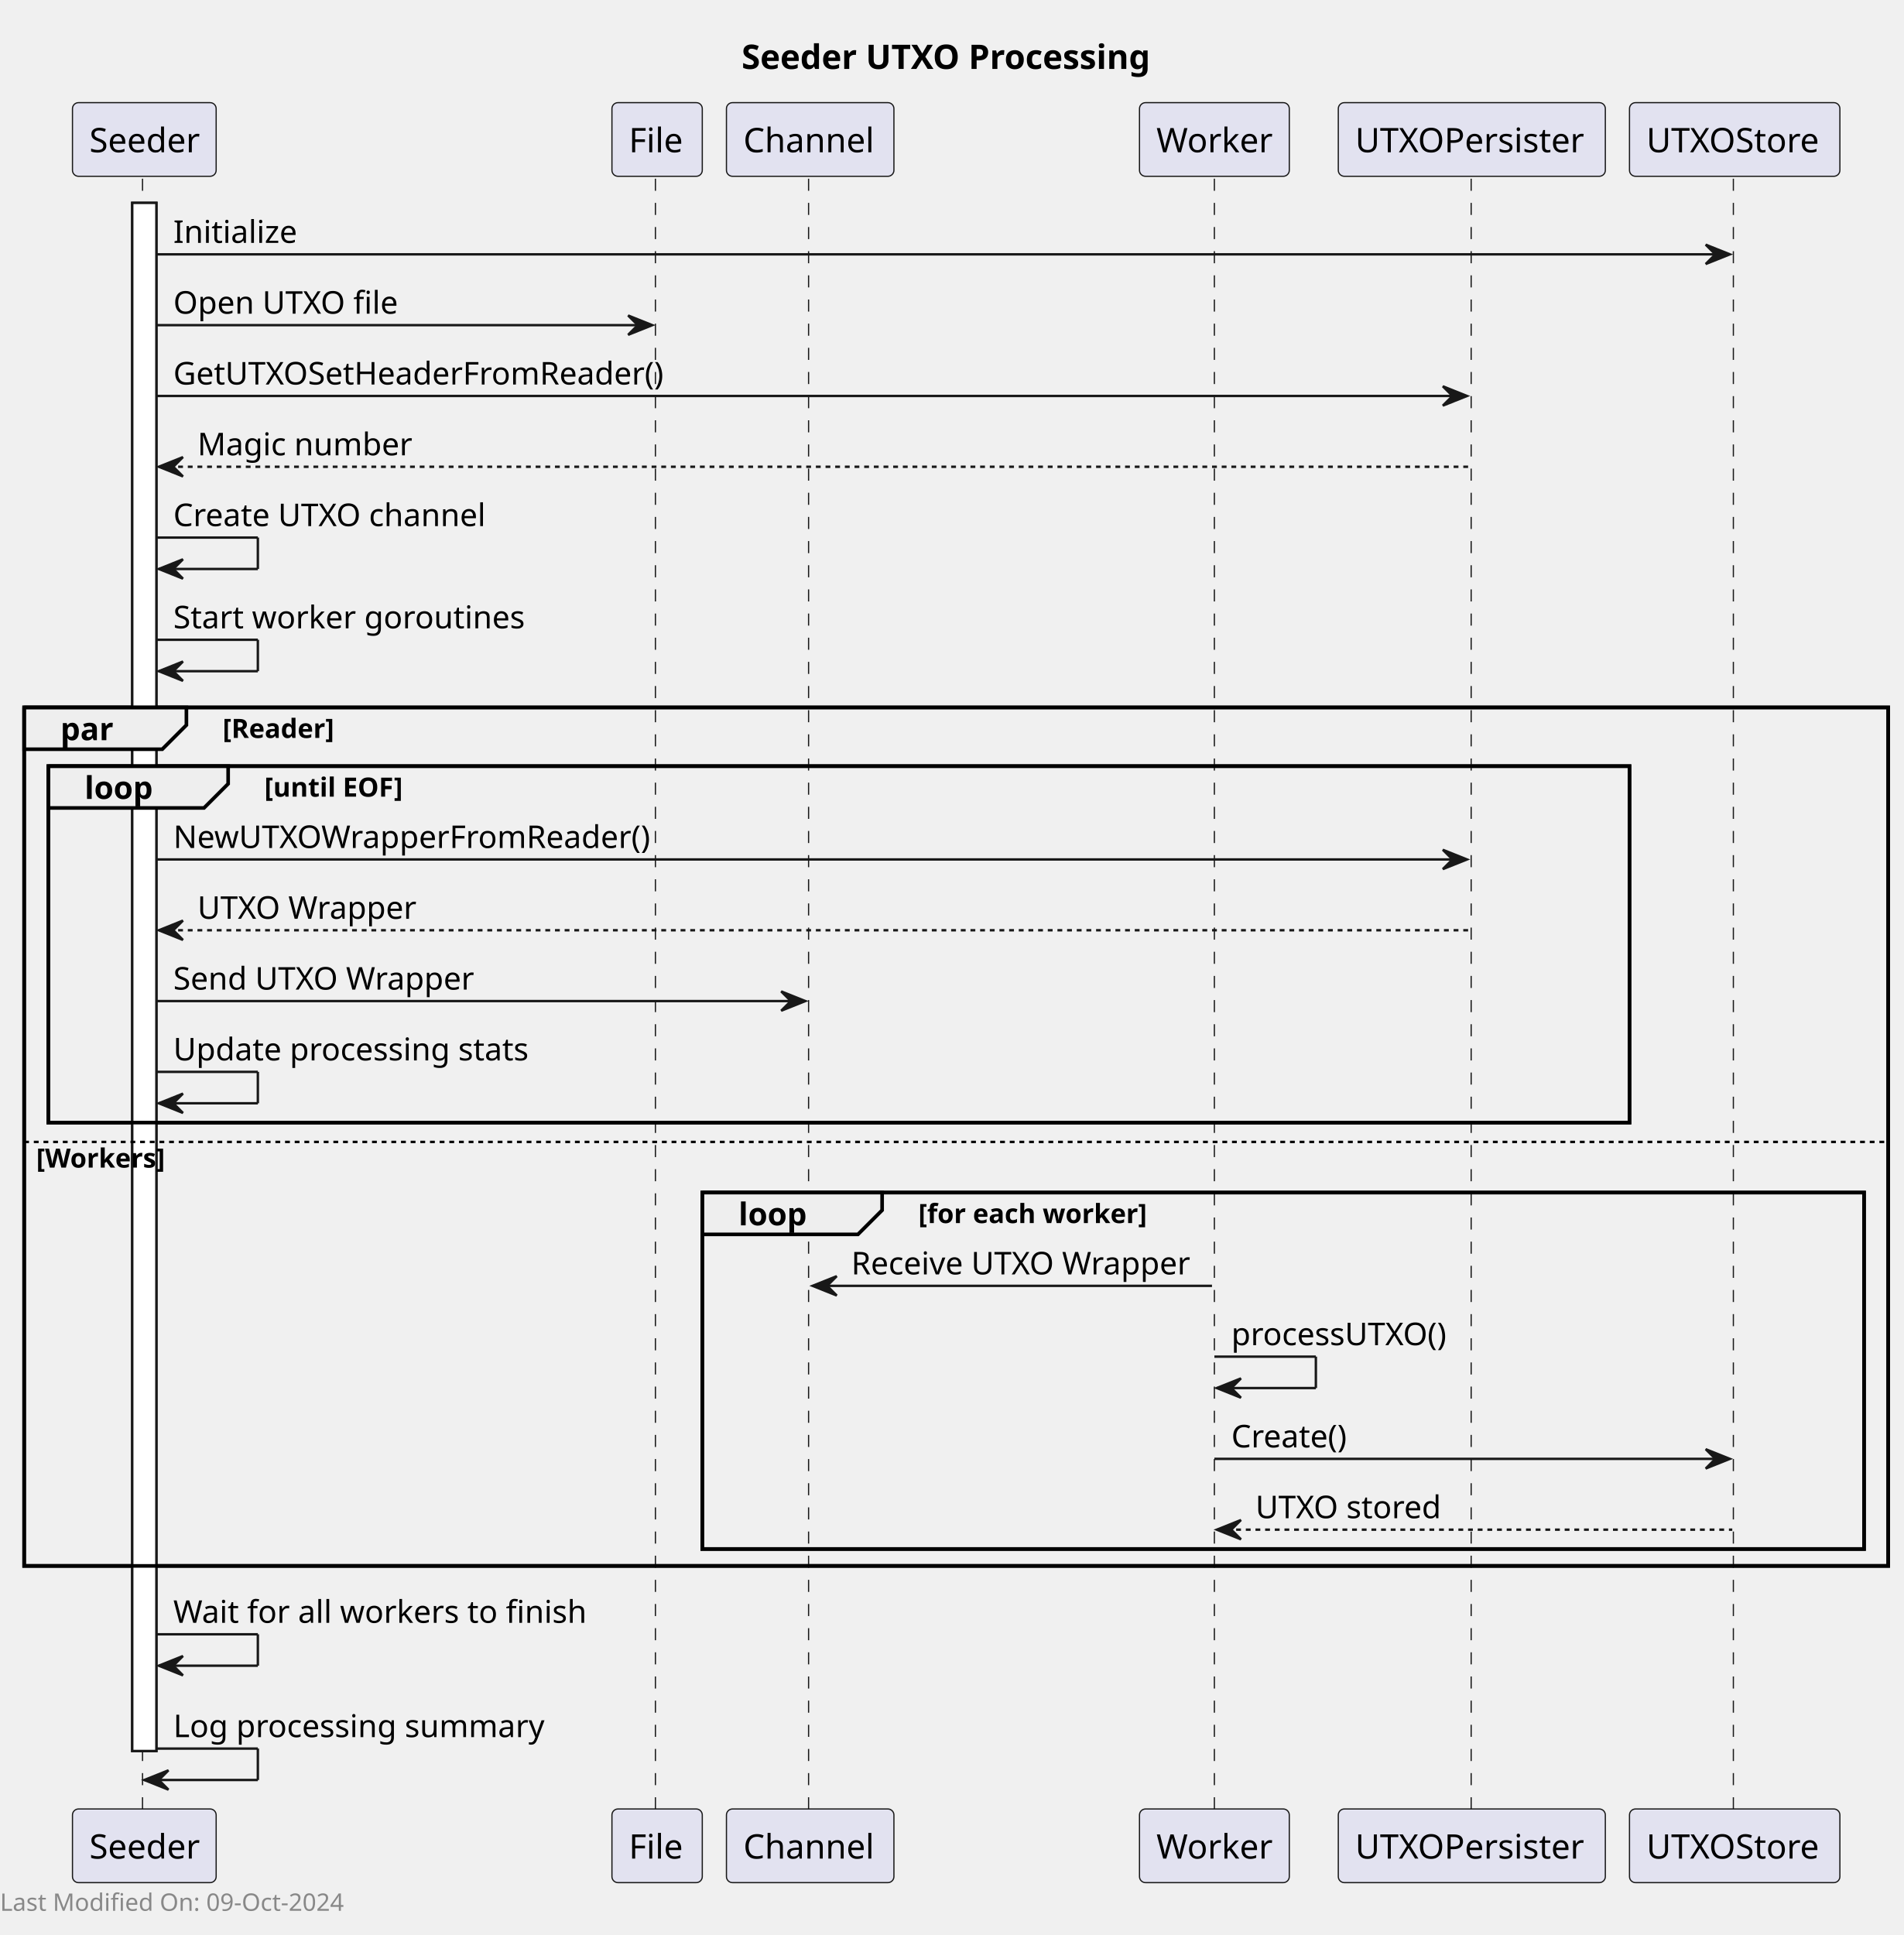
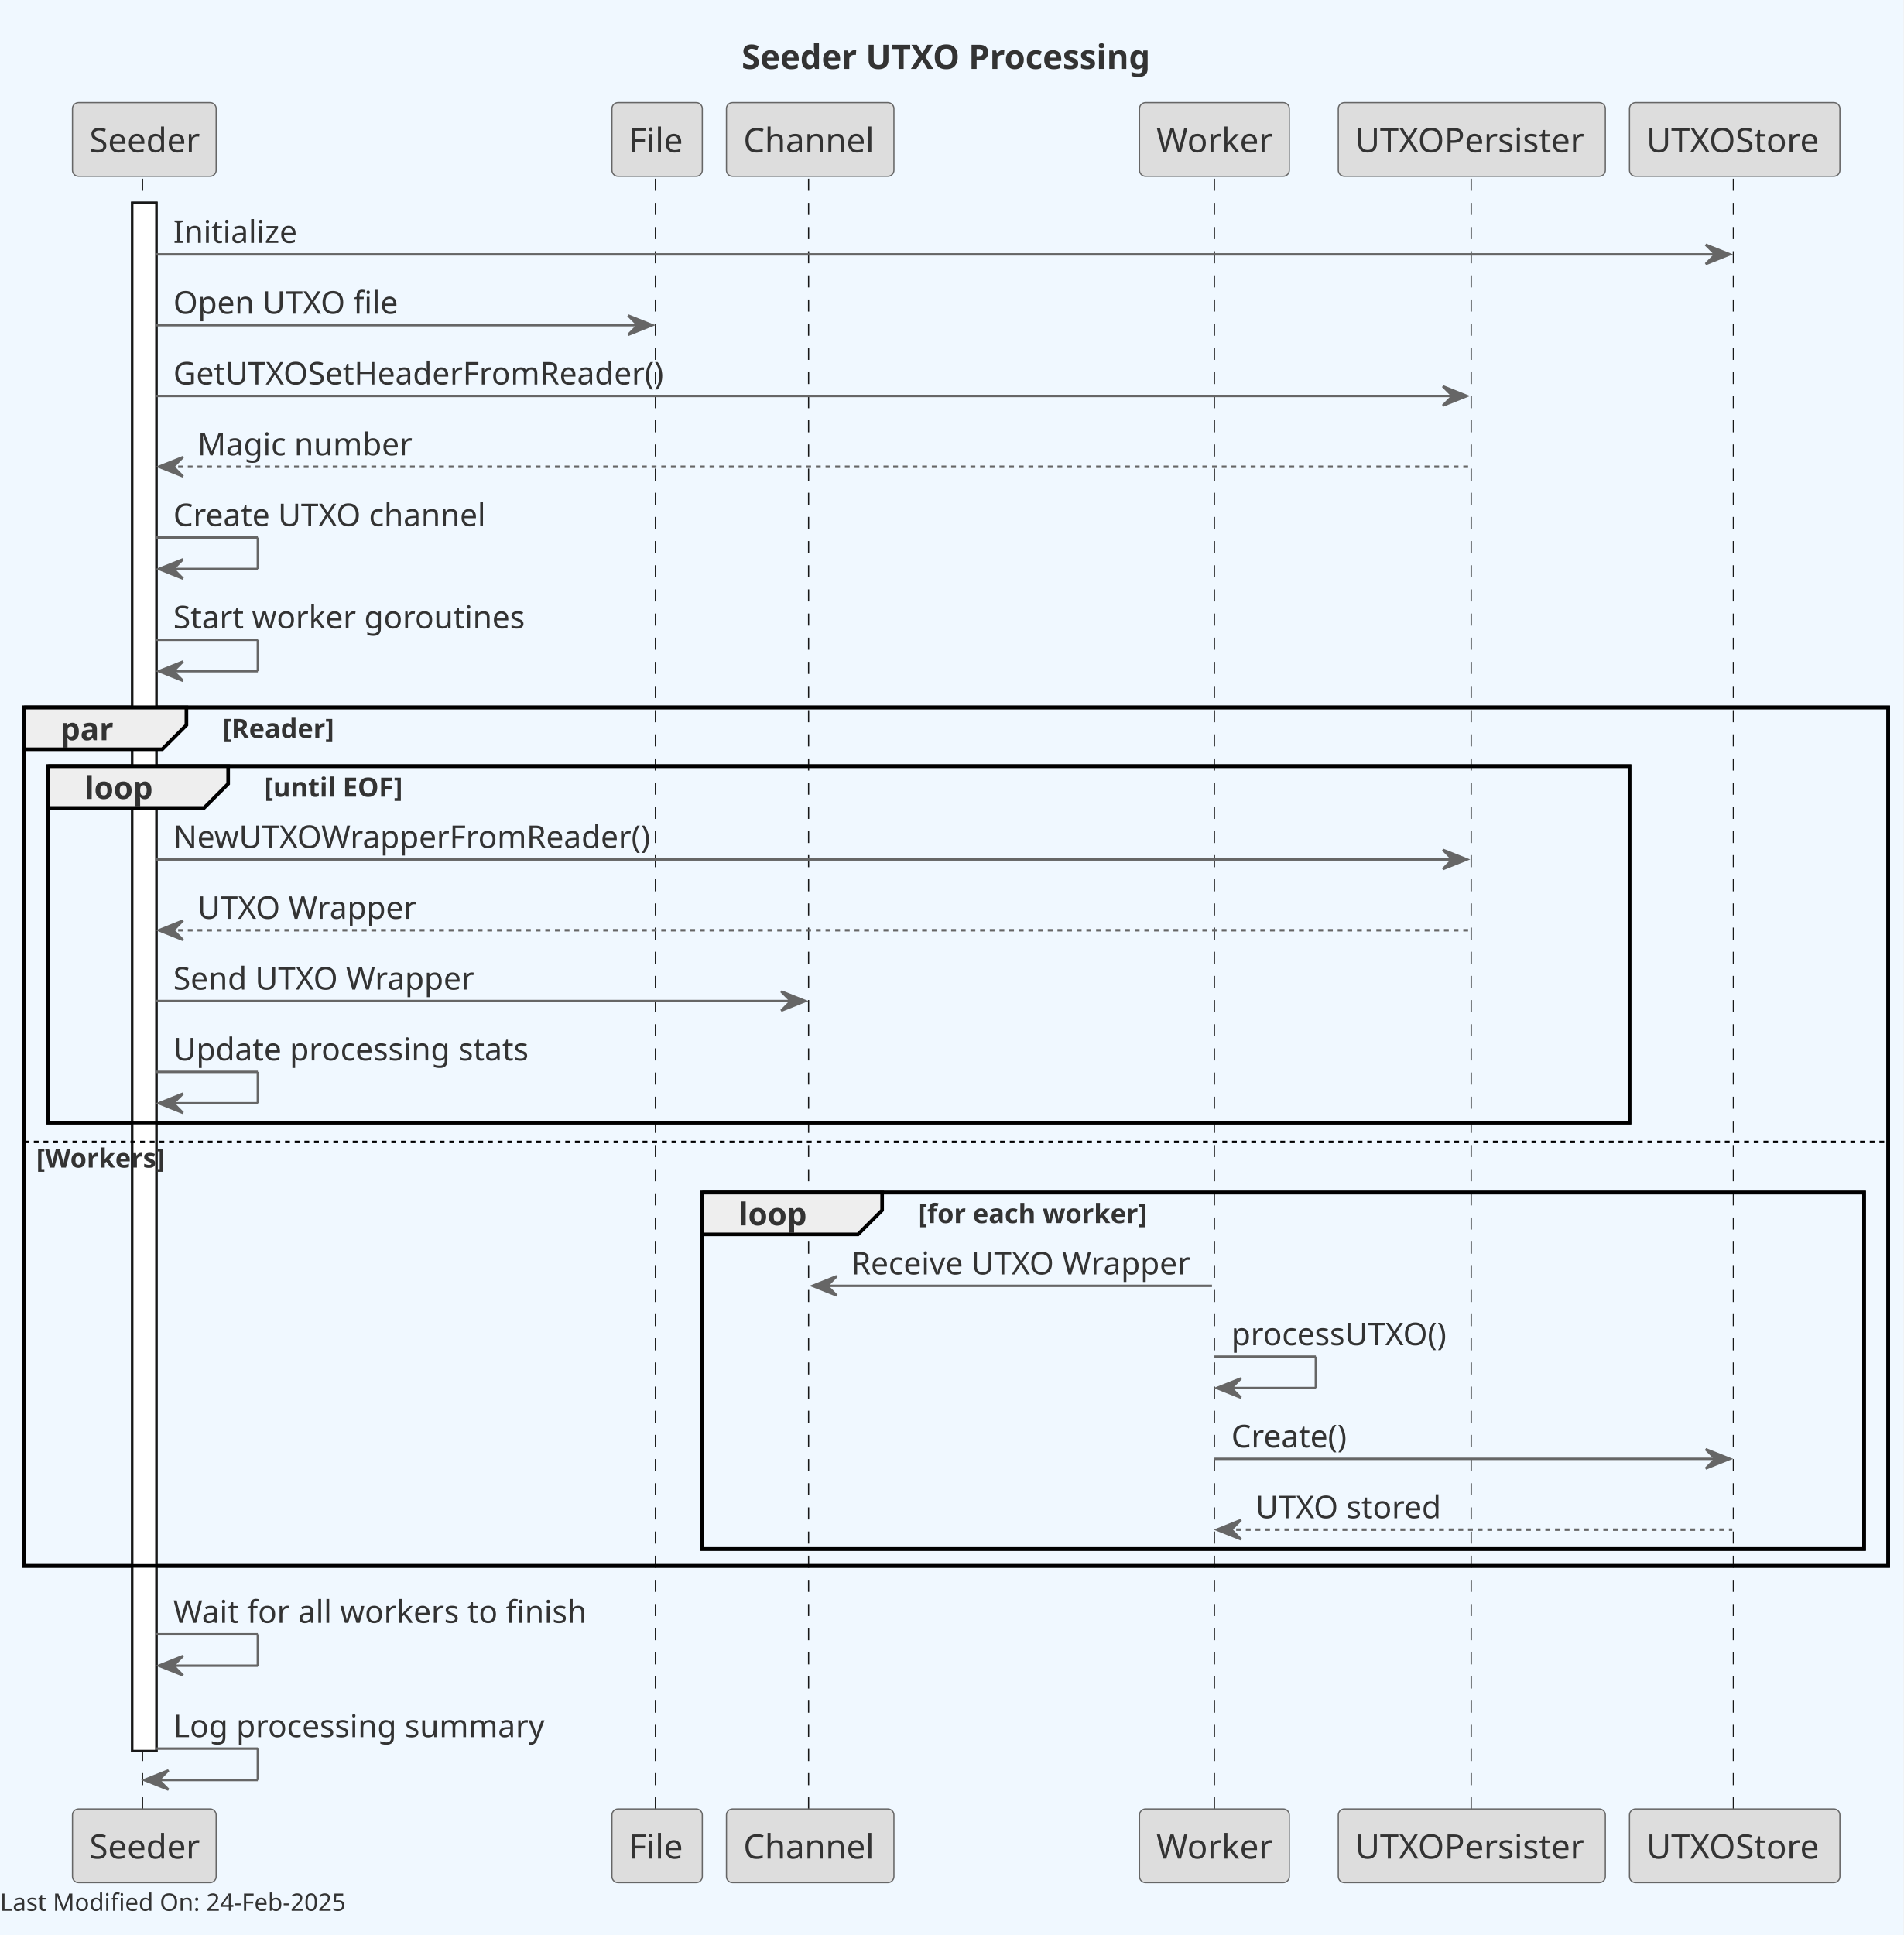
- <svg xmlns="http://www.w3.org/2000/svg" contentStyleType="text/css" height="801px" preserveAspectRatio="none" style="width:788px;height:801px;background:#FFFFFF;" version="1.1" viewBox="0 0 788 801" width="788px" zoomAndPan="magnify">
+ <svg xmlns="http://www.w3.org/2000/svg" contentStyleType="text/css" height="801px" preserveAspectRatio="none" style="width:788px;height:801px;background:#F0F8FF;" version="1.1" viewBox="0 0 788 801" width="788px" zoomAndPan="magnify">
  <defs />
  <g>
-     <text fill="#000000" font-family="sans-serif" font-size="14" font-weight="bold" lengthAdjust="spacing" textLength="176.668" x="306.988" y="28.535">Seeder UTXO Processing</text>
+     <rect fill="#F0F8FF" height="801" style="stroke:none;stroke-width:1.0;" width="788" x="0" y="0" />
+     <text fill="#333333" font-family="sans-serif" font-size="14" font-weight="bold" lengthAdjust="spacing" textLength="176.668" x="306.988" y="28.535">Seeder UTXO Processing</text>
    <rect fill="#FFFFFF" height="640.856" style="stroke:#181818;stroke-width:1.0;" width="10" x="54.74" y="83.977" />
    <rect fill="none" height="355.371" style="stroke:#000000;stroke-width:1.5;" width="771.645" x="10" y="292.84" />
    <rect fill="none" height="147.553" style="stroke:#000000;stroke-width:1.5;" width="654.548" x="20" y="317.15" />
    <rect fill="none" height="147.553" style="stroke:#000000;stroke-width:1.5;" width="480.925" x="290.72" y="493.658" />
    <line style="stroke:#181818;stroke-width:0.5;stroke-dasharray:5.0,5.0;" x1="59" x2="59" y1="73.977" y2="749.832" />
    <line style="stroke:#181818;stroke-width:0.5;stroke-dasharray:5.0,5.0;" x1="271.32" x2="271.32" y1="73.977" y2="749.832" />
    <line style="stroke:#181818;stroke-width:0.5;stroke-dasharray:5.0,5.0;" x1="334.72" x2="334.72" y1="73.977" y2="749.832" />
    <line style="stroke:#181818;stroke-width:0.5;stroke-dasharray:5.0,5.0;" x1="502.707" x2="502.707" y1="73.977" y2="749.832" />
    <line style="stroke:#181818;stroke-width:0.5;stroke-dasharray:5.0,5.0;" x1="609.004" x2="609.004" y1="73.977" y2="749.832" />
    <line style="stroke:#181818;stroke-width:0.5;stroke-dasharray:5.0,5.0;" x1="717.548" x2="717.548" y1="73.977" y2="749.832" />
-     <rect fill="#E2E2F0" height="30.488" rx="2.5" ry="2.5" style="stroke:#181818;stroke-width:0.5;" width="59.48" x="30" y="42.488" />
-     <text fill="#000000" font-family="sans-serif" font-size="14" lengthAdjust="spacing" textLength="45.48" x="37" y="63.023">Seeder</text>
-     <rect fill="#E2E2F0" height="30.488" rx="2.5" ry="2.5" style="stroke:#181818;stroke-width:0.5;" width="59.48" x="30" y="748.832" />
-     <text fill="#000000" font-family="sans-serif" font-size="14" lengthAdjust="spacing" textLength="45.48" x="37" y="769.367">Seeder</text>
-     <rect fill="#E2E2F0" height="30.488" rx="2.5" ry="2.5" style="stroke:#181818;stroke-width:0.5;" width="37.399" x="253.32" y="42.488" />
-     <text fill="#000000" font-family="sans-serif" font-size="14" lengthAdjust="spacing" textLength="23.399" x="260.32" y="63.023">File</text>
-     <rect fill="#E2E2F0" height="30.488" rx="2.5" ry="2.5" style="stroke:#181818;stroke-width:0.5;" width="37.399" x="253.32" y="748.832" />
-     <text fill="#000000" font-family="sans-serif" font-size="14" lengthAdjust="spacing" textLength="23.399" x="260.32" y="769.367">File</text>
-     <rect fill="#E2E2F0" height="30.488" rx="2.5" ry="2.5" style="stroke:#181818;stroke-width:0.5;" width="69.33" x="300.72" y="42.488" />
-     <text fill="#000000" font-family="sans-serif" font-size="14" lengthAdjust="spacing" textLength="55.33" x="307.72" y="63.023">Channel</text>
-     <rect fill="#E2E2F0" height="30.488" rx="2.5" ry="2.5" style="stroke:#181818;stroke-width:0.5;" width="69.33" x="300.72" y="748.832" />
-     <text fill="#000000" font-family="sans-serif" font-size="14" lengthAdjust="spacing" textLength="55.33" x="307.72" y="769.367">Channel</text>
-     <rect fill="#E2E2F0" height="30.488" rx="2.5" ry="2.5" style="stroke:#181818;stroke-width:0.5;" width="62.016" x="471.707" y="42.488" />
-     <text fill="#000000" font-family="sans-serif" font-size="14" lengthAdjust="spacing" textLength="48.016" x="478.707" y="63.023">Worker</text>
-     <rect fill="#E2E2F0" height="30.488" rx="2.5" ry="2.5" style="stroke:#181818;stroke-width:0.5;" width="62.016" x="471.707" y="748.832" />
-     <text fill="#000000" font-family="sans-serif" font-size="14" lengthAdjust="spacing" textLength="48.016" x="478.707" y="769.367">Worker</text>
-     <rect fill="#E2E2F0" height="30.488" rx="2.5" ry="2.5" style="stroke:#181818;stroke-width:0.5;" width="110.544" x="554.004" y="42.488" />
-     <text fill="#000000" font-family="sans-serif" font-size="14" lengthAdjust="spacing" textLength="96.544" x="561.004" y="63.023">UTXOPersister</text>
-     <rect fill="#E2E2F0" height="30.488" rx="2.5" ry="2.5" style="stroke:#181818;stroke-width:0.5;" width="110.544" x="554.004" y="748.832" />
-     <text fill="#000000" font-family="sans-serif" font-size="14" lengthAdjust="spacing" textLength="96.544" x="561.004" y="769.367">UTXOPersister</text>
-     <rect fill="#E2E2F0" height="30.488" rx="2.5" ry="2.5" style="stroke:#181818;stroke-width:0.5;" width="87.097" x="674.548" y="42.488" />
-     <text fill="#000000" font-family="sans-serif" font-size="14" lengthAdjust="spacing" textLength="73.097" x="681.548" y="63.023">UTXOStore</text>
-     <rect fill="#E2E2F0" height="30.488" rx="2.5" ry="2.5" style="stroke:#181818;stroke-width:0.5;" width="87.097" x="674.548" y="748.832" />
-     <text fill="#000000" font-family="sans-serif" font-size="14" lengthAdjust="spacing" textLength="73.097" x="681.548" y="769.367">UTXOStore</text>
+     <rect fill="#DDDDDD" height="30.488" rx="2.5" ry="2.5" style="stroke:#666666;stroke-width:0.5;" width="59.48" x="30" y="42.488" />
+     <text fill="#333333" font-family="sans-serif" font-size="14" lengthAdjust="spacing" textLength="45.48" x="37" y="63.023">Seeder</text>
+     <rect fill="#DDDDDD" height="30.488" rx="2.5" ry="2.5" style="stroke:#666666;stroke-width:0.5;" width="59.48" x="30" y="748.832" />
+     <text fill="#333333" font-family="sans-serif" font-size="14" lengthAdjust="spacing" textLength="45.48" x="37" y="769.367">Seeder</text>
+     <rect fill="#DDDDDD" height="30.488" rx="2.5" ry="2.5" style="stroke:#666666;stroke-width:0.5;" width="37.399" x="253.32" y="42.488" />
+     <text fill="#333333" font-family="sans-serif" font-size="14" lengthAdjust="spacing" textLength="23.399" x="260.32" y="63.023">File</text>
+     <rect fill="#DDDDDD" height="30.488" rx="2.5" ry="2.5" style="stroke:#666666;stroke-width:0.5;" width="37.399" x="253.32" y="748.832" />
+     <text fill="#333333" font-family="sans-serif" font-size="14" lengthAdjust="spacing" textLength="23.399" x="260.32" y="769.367">File</text>
+     <rect fill="#DDDDDD" height="30.488" rx="2.5" ry="2.5" style="stroke:#666666;stroke-width:0.5;" width="69.33" x="300.72" y="42.488" />
+     <text fill="#333333" font-family="sans-serif" font-size="14" lengthAdjust="spacing" textLength="55.33" x="307.72" y="63.023">Channel</text>
+     <rect fill="#DDDDDD" height="30.488" rx="2.5" ry="2.5" style="stroke:#666666;stroke-width:0.5;" width="69.33" x="300.72" y="748.832" />
+     <text fill="#333333" font-family="sans-serif" font-size="14" lengthAdjust="spacing" textLength="55.33" x="307.72" y="769.367">Channel</text>
+     <rect fill="#DDDDDD" height="30.488" rx="2.5" ry="2.5" style="stroke:#666666;stroke-width:0.5;" width="62.016" x="471.707" y="42.488" />
+     <text fill="#333333" font-family="sans-serif" font-size="14" lengthAdjust="spacing" textLength="48.016" x="478.707" y="63.023">Worker</text>
+     <rect fill="#DDDDDD" height="30.488" rx="2.5" ry="2.5" style="stroke:#666666;stroke-width:0.5;" width="62.016" x="471.707" y="748.832" />
+     <text fill="#333333" font-family="sans-serif" font-size="14" lengthAdjust="spacing" textLength="48.016" x="478.707" y="769.367">Worker</text>
+     <rect fill="#DDDDDD" height="30.488" rx="2.5" ry="2.5" style="stroke:#666666;stroke-width:0.5;" width="110.544" x="554.004" y="42.488" />
+     <text fill="#333333" font-family="sans-serif" font-size="14" lengthAdjust="spacing" textLength="96.544" x="561.004" y="63.023">UTXOPersister</text>
+     <rect fill="#DDDDDD" height="30.488" rx="2.5" ry="2.5" style="stroke:#666666;stroke-width:0.5;" width="110.544" x="554.004" y="748.832" />
+     <text fill="#333333" font-family="sans-serif" font-size="14" lengthAdjust="spacing" textLength="96.544" x="561.004" y="769.367">UTXOPersister</text>
+     <rect fill="#DDDDDD" height="30.488" rx="2.5" ry="2.5" style="stroke:#666666;stroke-width:0.5;" width="87.097" x="674.548" y="42.488" />
+     <text fill="#333333" font-family="sans-serif" font-size="14" lengthAdjust="spacing" textLength="73.097" x="681.548" y="63.023">UTXOStore</text>
+     <rect fill="#DDDDDD" height="30.488" rx="2.5" ry="2.5" style="stroke:#666666;stroke-width:0.5;" width="87.097" x="674.548" y="748.832" />
+     <text fill="#333333" font-family="sans-serif" font-size="14" lengthAdjust="spacing" textLength="73.097" x="681.548" y="769.367">UTXOStore</text>
    <rect fill="#FFFFFF" height="640.856" style="stroke:#181818;stroke-width:1.0;" width="10" x="54.74" y="83.977" />
-     <polygon fill="#181818" points="706.097,101.287,716.097,105.287,706.097,109.287,710.097,105.287" style="stroke:#181818;stroke-width:1.0;" />
-     <line style="stroke:#181818;stroke-width:1.0;" x1="64.74" x2="712.097" y1="105.287" y2="105.287" />
-     <text fill="#000000" font-family="sans-serif" font-size="13" lengthAdjust="spacing" textLength="53.581" x="71.74" y="100.545">Initialize</text>
-     <polygon fill="#181818" points="260.02,130.598,270.02,134.598,260.02,138.598,264.02,134.598" style="stroke:#181818;stroke-width:1.0;" />
-     <line style="stroke:#181818;stroke-width:1.0;" x1="64.74" x2="266.02" y1="134.598" y2="134.598" />
-     <text fill="#000000" font-family="sans-serif" font-size="13" lengthAdjust="spacing" textLength="96.821" x="71.74" y="129.856">Open UTXO file</text>
-     <polygon fill="#181818" points="597.276,159.908,607.276,163.908,597.276,167.908,601.276,163.908" style="stroke:#181818;stroke-width:1.0;" />
-     <line style="stroke:#181818;stroke-width:1.0;" x1="64.74" x2="603.276" y1="163.908" y2="163.908" />
-     <text fill="#000000" font-family="sans-serif" font-size="13" lengthAdjust="spacing" textLength="205.042" x="71.74" y="159.166">GetUTXOSetHeaderFromReader()</text>
-     <polygon fill="#181818" points="75.74,189.219,65.74,193.219,75.74,197.219,71.74,193.219" style="stroke:#181818;stroke-width:1.0;" />
-     <line style="stroke:#181818;stroke-width:1.0;stroke-dasharray:2.0,2.0;" x1="69.74" x2="608.276" y1="193.219" y2="193.219" />
-     <text fill="#000000" font-family="sans-serif" font-size="13" lengthAdjust="spacing" textLength="90.029" x="81.74" y="188.477">Magic number</text>
-     <line style="stroke:#181818;stroke-width:1.0;" x1="64.74" x2="106.74" y1="222.529" y2="222.529" />
-     <line style="stroke:#181818;stroke-width:1.0;" x1="106.74" x2="106.74" y1="222.529" y2="235.529" />
-     <line style="stroke:#181818;stroke-width:1.0;" x1="65.74" x2="106.74" y1="235.529" y2="235.529" />
-     <polygon fill="#181818" points="75.74,231.529,65.74,235.529,75.74,239.529,71.74,235.529" style="stroke:#181818;stroke-width:1.0;" />
-     <text fill="#000000" font-family="sans-serif" font-size="13" lengthAdjust="spacing" textLength="133.574" x="71.74" y="217.787">Create UTXO channel</text>
-     <line style="stroke:#181818;stroke-width:1.0;" x1="64.74" x2="106.74" y1="264.84" y2="264.84" />
-     <line style="stroke:#181818;stroke-width:1.0;" x1="106.74" x2="106.74" y1="264.84" y2="277.84" />
-     <line style="stroke:#181818;stroke-width:1.0;" x1="65.74" x2="106.74" y1="277.84" y2="277.84" />
-     <polygon fill="#181818" points="75.74,273.84,65.74,277.84,75.74,281.84,71.74,277.84" style="stroke:#181818;stroke-width:1.0;" />
-     <text fill="#000000" font-family="sans-serif" font-size="13" lengthAdjust="spacing" textLength="148.954" x="71.74" y="260.098">Start worker goroutines</text>
+     <polygon fill="#666666" points="706.097,101.287,716.097,105.287,706.097,109.287,710.097,105.287" style="stroke:#666666;stroke-width:1.0;" />
+     <line style="stroke:#666666;stroke-width:1.0;" x1="64.74" x2="712.097" y1="105.287" y2="105.287" />
+     <text fill="#333333" font-family="sans-serif" font-size="13" lengthAdjust="spacing" textLength="53.581" x="71.74" y="100.545">Initialize</text>
+     <polygon fill="#666666" points="260.02,130.598,270.02,134.598,260.02,138.598,264.02,134.598" style="stroke:#666666;stroke-width:1.0;" />
+     <line style="stroke:#666666;stroke-width:1.0;" x1="64.74" x2="266.02" y1="134.598" y2="134.598" />
+     <text fill="#333333" font-family="sans-serif" font-size="13" lengthAdjust="spacing" textLength="96.821" x="71.74" y="129.856">Open UTXO file</text>
+     <polygon fill="#666666" points="597.276,159.908,607.276,163.908,597.276,167.908,601.276,163.908" style="stroke:#666666;stroke-width:1.0;" />
+     <line style="stroke:#666666;stroke-width:1.0;" x1="64.74" x2="603.276" y1="163.908" y2="163.908" />
+     <text fill="#333333" font-family="sans-serif" font-size="13" lengthAdjust="spacing" textLength="205.042" x="71.74" y="159.166">GetUTXOSetHeaderFromReader()</text>
+     <polygon fill="#666666" points="75.74,189.219,65.74,193.219,75.74,197.219,71.74,193.219" style="stroke:#666666;stroke-width:1.0;" />
+     <line style="stroke:#666666;stroke-width:1.0;stroke-dasharray:2.0,2.0;" x1="69.74" x2="608.276" y1="193.219" y2="193.219" />
+     <text fill="#333333" font-family="sans-serif" font-size="13" lengthAdjust="spacing" textLength="90.029" x="81.74" y="188.477">Magic number</text>
+     <line style="stroke:#666666;stroke-width:1.0;" x1="64.74" x2="106.74" y1="222.529" y2="222.529" />
+     <line style="stroke:#666666;stroke-width:1.0;" x1="106.74" x2="106.74" y1="222.529" y2="235.529" />
+     <line style="stroke:#666666;stroke-width:1.0;" x1="65.74" x2="106.74" y1="235.529" y2="235.529" />
+     <polygon fill="#666666" points="75.74,231.529,65.74,235.529,75.74,239.529,71.74,235.529" style="stroke:#666666;stroke-width:1.0;" />
+     <text fill="#333333" font-family="sans-serif" font-size="13" lengthAdjust="spacing" textLength="133.574" x="71.74" y="217.787">Create UTXO channel</text>
+     <line style="stroke:#666666;stroke-width:1.0;" x1="64.74" x2="106.74" y1="264.84" y2="264.84" />
+     <line style="stroke:#666666;stroke-width:1.0;" x1="106.74" x2="106.74" y1="264.84" y2="277.84" />
+     <line style="stroke:#666666;stroke-width:1.0;" x1="65.74" x2="106.74" y1="277.84" y2="277.84" />
+     <polygon fill="#666666" points="75.74,273.84,65.74,277.84,75.74,281.84,71.74,277.84" style="stroke:#666666;stroke-width:1.0;" />
+     <text fill="#333333" font-family="sans-serif" font-size="13" lengthAdjust="spacing" textLength="148.954" x="71.74" y="260.098">Start worker goroutines</text>
    <path d="M10,292.84 L77.166,292.84 L77.166,300.15 L67.166,310.15 L10,310.15 L10,292.84 " fill="#EEEEEE" style="stroke:#000000;stroke-width:1.5;" />
    <rect fill="none" height="355.371" style="stroke:#000000;stroke-width:1.5;" width="771.645" x="10" y="292.84" />
-     <text fill="#000000" font-family="sans-serif" font-size="13" font-weight="bold" lengthAdjust="spacing" textLength="22.166" x="25" y="306.408">par</text>
-     <text fill="#000000" font-family="sans-serif" font-size="11" font-weight="bold" lengthAdjust="spacing" textLength="47.389" x="92.166" y="305.475">[Reader]</text>
+     <text fill="#333333" font-family="sans-serif" font-size="13" font-weight="bold" lengthAdjust="spacing" textLength="22.166" x="25" y="306.408">par</text>
+     <text fill="#333333" font-family="sans-serif" font-size="11" font-weight="bold" lengthAdjust="spacing" textLength="47.389" x="92.166" y="305.475">[Reader]</text>
    <path d="M20,317.15 L94.447,317.15 L94.447,324.461 L84.447,334.461 L20,334.461 L20,317.15 " fill="#EEEEEE" style="stroke:#000000;stroke-width:1.5;" />
    <rect fill="none" height="147.553" style="stroke:#000000;stroke-width:1.5;" width="654.548" x="20" y="317.15" />
-     <text fill="#000000" font-family="sans-serif" font-size="13" font-weight="bold" lengthAdjust="spacing" textLength="29.447" x="35" y="330.719">loop</text>
-     <text fill="#000000" font-family="sans-serif" font-size="11" font-weight="bold" lengthAdjust="spacing" textLength="59.818" x="109.447" y="329.785">[until EOF]</text>
-     <polygon fill="#181818" points="597.276,351.772,607.276,355.772,597.276,359.772,601.276,355.772" style="stroke:#181818;stroke-width:1.0;" />
-     <line style="stroke:#181818;stroke-width:1.0;" x1="64.74" x2="603.276" y1="355.772" y2="355.772" />
-     <text fill="#000000" font-family="sans-serif" font-size="13" lengthAdjust="spacing" textLength="199.126" x="71.74" y="351.029">NewUTXOWrapperFromReader()</text>
-     <polygon fill="#181818" points="75.74,381.082,65.74,385.082,75.74,389.082,71.74,385.082" style="stroke:#181818;stroke-width:1.0;" />
-     <line style="stroke:#181818;stroke-width:1.0;stroke-dasharray:2.0,2.0;" x1="69.74" x2="608.276" y1="385.082" y2="385.082" />
-     <text fill="#000000" font-family="sans-serif" font-size="13" lengthAdjust="spacing" textLength="92.124" x="81.74" y="380.34">UTXO Wrapper</text>
-     <polygon fill="#181818" points="323.385,410.393,333.385,414.393,323.385,418.393,327.385,414.393" style="stroke:#181818;stroke-width:1.0;" />
-     <line style="stroke:#181818;stroke-width:1.0;" x1="64.74" x2="329.385" y1="414.393" y2="414.393" />
-     <text fill="#000000" font-family="sans-serif" font-size="13" lengthAdjust="spacing" textLength="126.731" x="71.74" y="409.65">Send UTXO Wrapper</text>
-     <line style="stroke:#181818;stroke-width:1.0;" x1="64.74" x2="106.74" y1="443.703" y2="443.703" />
-     <line style="stroke:#181818;stroke-width:1.0;" x1="106.74" x2="106.74" y1="443.703" y2="456.703" />
-     <line style="stroke:#181818;stroke-width:1.0;" x1="65.74" x2="106.74" y1="456.703" y2="456.703" />
-     <polygon fill="#181818" points="75.74,452.703,65.74,456.703,75.74,460.703,71.74,456.703" style="stroke:#181818;stroke-width:1.0;" />
-     <text fill="#000000" font-family="sans-serif" font-size="13" lengthAdjust="spacing" textLength="151.614" x="71.74" y="438.961">Update processing stats</text>
+     <text fill="#333333" font-family="sans-serif" font-size="13" font-weight="bold" lengthAdjust="spacing" textLength="29.447" x="35" y="330.719">loop</text>
+     <text fill="#333333" font-family="sans-serif" font-size="11" font-weight="bold" lengthAdjust="spacing" textLength="59.818" x="109.447" y="329.785">[until EOF]</text>
+     <polygon fill="#666666" points="597.276,351.772,607.276,355.772,597.276,359.772,601.276,355.772" style="stroke:#666666;stroke-width:1.0;" />
+     <line style="stroke:#666666;stroke-width:1.0;" x1="64.74" x2="603.276" y1="355.772" y2="355.772" />
+     <text fill="#333333" font-family="sans-serif" font-size="13" lengthAdjust="spacing" textLength="199.126" x="71.74" y="351.029">NewUTXOWrapperFromReader()</text>
+     <polygon fill="#666666" points="75.74,381.082,65.74,385.082,75.74,389.082,71.74,385.082" style="stroke:#666666;stroke-width:1.0;" />
+     <line style="stroke:#666666;stroke-width:1.0;stroke-dasharray:2.0,2.0;" x1="69.74" x2="608.276" y1="385.082" y2="385.082" />
+     <text fill="#333333" font-family="sans-serif" font-size="13" lengthAdjust="spacing" textLength="92.124" x="81.74" y="380.34">UTXO Wrapper</text>
+     <polygon fill="#666666" points="323.385,410.393,333.385,414.393,323.385,418.393,327.385,414.393" style="stroke:#666666;stroke-width:1.0;" />
+     <line style="stroke:#666666;stroke-width:1.0;" x1="64.74" x2="329.385" y1="414.393" y2="414.393" />
+     <text fill="#333333" font-family="sans-serif" font-size="13" lengthAdjust="spacing" textLength="126.731" x="71.74" y="409.65">Send UTXO Wrapper</text>
+     <line style="stroke:#666666;stroke-width:1.0;" x1="64.74" x2="106.74" y1="443.703" y2="443.703" />
+     <line style="stroke:#666666;stroke-width:1.0;" x1="106.74" x2="106.74" y1="443.703" y2="456.703" />
+     <line style="stroke:#666666;stroke-width:1.0;" x1="65.74" x2="106.74" y1="456.703" y2="456.703" />
+     <polygon fill="#666666" points="75.74,452.703,65.74,456.703,75.74,460.703,71.74,456.703" style="stroke:#666666;stroke-width:1.0;" />
+     <text fill="#333333" font-family="sans-serif" font-size="13" lengthAdjust="spacing" textLength="151.614" x="71.74" y="438.961">Update processing stats</text>
    <line style="stroke:#000000;stroke-width:1.0;stroke-dasharray:2.0,2.0;" x1="10" x2="781.645" y1="472.703" y2="472.703" />
-     <text fill="#000000" font-family="sans-serif" font-size="11" font-weight="bold" lengthAdjust="spacing" textLength="54.748" x="15" y="483.338">[Workers]</text>
+     <text fill="#333333" font-family="sans-serif" font-size="11" font-weight="bold" lengthAdjust="spacing" textLength="54.748" x="15" y="483.338">[Workers]</text>
    <path d="M290.72,493.658 L365.166,493.658 L365.166,500.969 L355.166,510.969 L290.72,510.969 L290.72,493.658 " fill="#EEEEEE" style="stroke:#000000;stroke-width:1.5;" />
    <rect fill="none" height="147.553" style="stroke:#000000;stroke-width:1.5;" width="480.925" x="290.72" y="493.658" />
-     <text fill="#000000" font-family="sans-serif" font-size="13" font-weight="bold" lengthAdjust="spacing" textLength="29.447" x="305.72" y="507.227">loop</text>
-     <text fill="#000000" font-family="sans-serif" font-size="11" font-weight="bold" lengthAdjust="spacing" textLength="97.904" x="380.166" y="506.293">[for each worker]</text>
-     <polygon fill="#181818" points="346.385,528.279,336.385,532.279,346.385,536.279,342.385,532.279" style="stroke:#181818;stroke-width:1.0;" />
-     <line style="stroke:#181818;stroke-width:1.0;" x1="340.385" x2="501.715" y1="532.279" y2="532.279" />
-     <text fill="#000000" font-family="sans-serif" font-size="13" lengthAdjust="spacing" textLength="143.33" x="352.385" y="527.537">Receive UTXO Wrapper</text>
-     <line style="stroke:#181818;stroke-width:1.0;" x1="502.715" x2="544.715" y1="561.59" y2="561.59" />
-     <line style="stroke:#181818;stroke-width:1.0;" x1="544.715" x2="544.715" y1="561.59" y2="574.59" />
-     <line style="stroke:#181818;stroke-width:1.0;" x1="503.715" x2="544.715" y1="574.59" y2="574.59" />
-     <polygon fill="#181818" points="513.715,570.59,503.715,574.59,513.715,578.59,509.715,574.59" style="stroke:#181818;stroke-width:1.0;" />
-     <text fill="#000000" font-family="sans-serif" font-size="13" lengthAdjust="spacing" textLength="92.561" x="509.715" y="556.848">processUTXO()</text>
-     <polygon fill="#181818" points="706.097,599.9,716.097,603.9,706.097,607.9,710.097,603.9" style="stroke:#181818;stroke-width:1.0;" />
-     <line style="stroke:#181818;stroke-width:1.0;" x1="502.715" x2="712.097" y1="603.9" y2="603.9" />
-     <text fill="#000000" font-family="sans-serif" font-size="13" lengthAdjust="spacing" textLength="49.296" x="509.715" y="599.158">Create()</text>
-     <polygon fill="#181818" points="513.715,629.211,503.715,633.211,513.715,637.211,509.715,633.211" style="stroke:#181818;stroke-width:1.0;" />
-     <line style="stroke:#181818;stroke-width:1.0;stroke-dasharray:2.0,2.0;" x1="507.715" x2="717.097" y1="633.211" y2="633.211" />
-     <text fill="#000000" font-family="sans-serif" font-size="13" lengthAdjust="spacing" textLength="79.796" x="519.715" y="628.469">UTXO stored</text>
-     <line style="stroke:#181818;stroke-width:1.0;" x1="64.74" x2="106.74" y1="676.521" y2="676.521" />
-     <line style="stroke:#181818;stroke-width:1.0;" x1="106.74" x2="106.74" y1="676.521" y2="689.521" />
-     <line style="stroke:#181818;stroke-width:1.0;" x1="65.74" x2="106.74" y1="689.521" y2="689.521" />
-     <polygon fill="#181818" points="75.74,685.521,65.74,689.521,75.74,693.521,71.74,689.521" style="stroke:#181818;stroke-width:1.0;" />
-     <text fill="#000000" font-family="sans-serif" font-size="13" lengthAdjust="spacing" textLength="178.28" x="71.74" y="671.779">Wait for all workers to finish</text>
-     <line style="stroke:#181818;stroke-width:1.0;" x1="64.74" x2="106.74" y1="723.832" y2="723.832" />
-     <line style="stroke:#181818;stroke-width:1.0;" x1="106.74" x2="106.74" y1="723.832" y2="736.832" />
-     <line style="stroke:#181818;stroke-width:1.0;" x1="59.74" x2="106.74" y1="736.832" y2="736.832" />
-     <polygon fill="#181818" points="69.74,732.832,59.74,736.832,69.74,740.832,65.74,736.832" style="stroke:#181818;stroke-width:1.0;" />
-     <text fill="#000000" font-family="sans-serif" font-size="13" lengthAdjust="spacing" textLength="158.082" x="71.74" y="719.09">Log processing summary</text>
-     <text fill="#888888" font-family="sans-serif" font-size="10" lengthAdjust="spacing" textLength="154.839" x="0" y="790.988">Last Modified On: 09-Oct-2024</text>
+     <text fill="#333333" font-family="sans-serif" font-size="13" font-weight="bold" lengthAdjust="spacing" textLength="29.447" x="305.72" y="507.227">loop</text>
+     <text fill="#333333" font-family="sans-serif" font-size="11" font-weight="bold" lengthAdjust="spacing" textLength="97.904" x="380.166" y="506.293">[for each worker]</text>
+     <polygon fill="#666666" points="346.385,528.279,336.385,532.279,346.385,536.279,342.385,532.279" style="stroke:#666666;stroke-width:1.0;" />
+     <line style="stroke:#666666;stroke-width:1.0;" x1="340.385" x2="501.715" y1="532.279" y2="532.279" />
+     <text fill="#333333" font-family="sans-serif" font-size="13" lengthAdjust="spacing" textLength="143.33" x="352.385" y="527.537">Receive UTXO Wrapper</text>
+     <line style="stroke:#666666;stroke-width:1.0;" x1="502.715" x2="544.715" y1="561.59" y2="561.59" />
+     <line style="stroke:#666666;stroke-width:1.0;" x1="544.715" x2="544.715" y1="561.59" y2="574.59" />
+     <line style="stroke:#666666;stroke-width:1.0;" x1="503.715" x2="544.715" y1="574.59" y2="574.59" />
+     <polygon fill="#666666" points="513.715,570.59,503.715,574.59,513.715,578.59,509.715,574.59" style="stroke:#666666;stroke-width:1.0;" />
+     <text fill="#333333" font-family="sans-serif" font-size="13" lengthAdjust="spacing" textLength="92.561" x="509.715" y="556.848">processUTXO()</text>
+     <polygon fill="#666666" points="706.097,599.9,716.097,603.9,706.097,607.9,710.097,603.9" style="stroke:#666666;stroke-width:1.0;" />
+     <line style="stroke:#666666;stroke-width:1.0;" x1="502.715" x2="712.097" y1="603.9" y2="603.9" />
+     <text fill="#333333" font-family="sans-serif" font-size="13" lengthAdjust="spacing" textLength="49.296" x="509.715" y="599.158">Create()</text>
+     <polygon fill="#666666" points="513.715,629.211,503.715,633.211,513.715,637.211,509.715,633.211" style="stroke:#666666;stroke-width:1.0;" />
+     <line style="stroke:#666666;stroke-width:1.0;stroke-dasharray:2.0,2.0;" x1="507.715" x2="717.097" y1="633.211" y2="633.211" />
+     <text fill="#333333" font-family="sans-serif" font-size="13" lengthAdjust="spacing" textLength="79.796" x="519.715" y="628.469">UTXO stored</text>
+     <line style="stroke:#666666;stroke-width:1.0;" x1="64.74" x2="106.74" y1="676.521" y2="676.521" />
+     <line style="stroke:#666666;stroke-width:1.0;" x1="106.74" x2="106.74" y1="676.521" y2="689.521" />
+     <line style="stroke:#666666;stroke-width:1.0;" x1="65.74" x2="106.74" y1="689.521" y2="689.521" />
+     <polygon fill="#666666" points="75.74,685.521,65.74,689.521,75.74,693.521,71.74,689.521" style="stroke:#666666;stroke-width:1.0;" />
+     <text fill="#333333" font-family="sans-serif" font-size="13" lengthAdjust="spacing" textLength="178.28" x="71.74" y="671.779">Wait for all workers to finish</text>
+     <line style="stroke:#666666;stroke-width:1.0;" x1="64.74" x2="106.74" y1="723.832" y2="723.832" />
+     <line style="stroke:#666666;stroke-width:1.0;" x1="106.74" x2="106.74" y1="723.832" y2="736.832" />
+     <line style="stroke:#666666;stroke-width:1.0;" x1="59.74" x2="106.74" y1="736.832" y2="736.832" />
+     <polygon fill="#666666" points="69.74,732.832,59.74,736.832,69.74,740.832,65.74,736.832" style="stroke:#666666;stroke-width:1.0;" />
+     <text fill="#333333" font-family="sans-serif" font-size="13" lengthAdjust="spacing" textLength="158.082" x="71.74" y="719.09">Log processing summary</text>
+     <text fill="#333333" font-family="sans-serif" font-size="10" lengthAdjust="spacing" textLength="155.435" x="0" y="790.988">Last Modified On: 24-Feb-2025</text>
  </g>
</svg>
